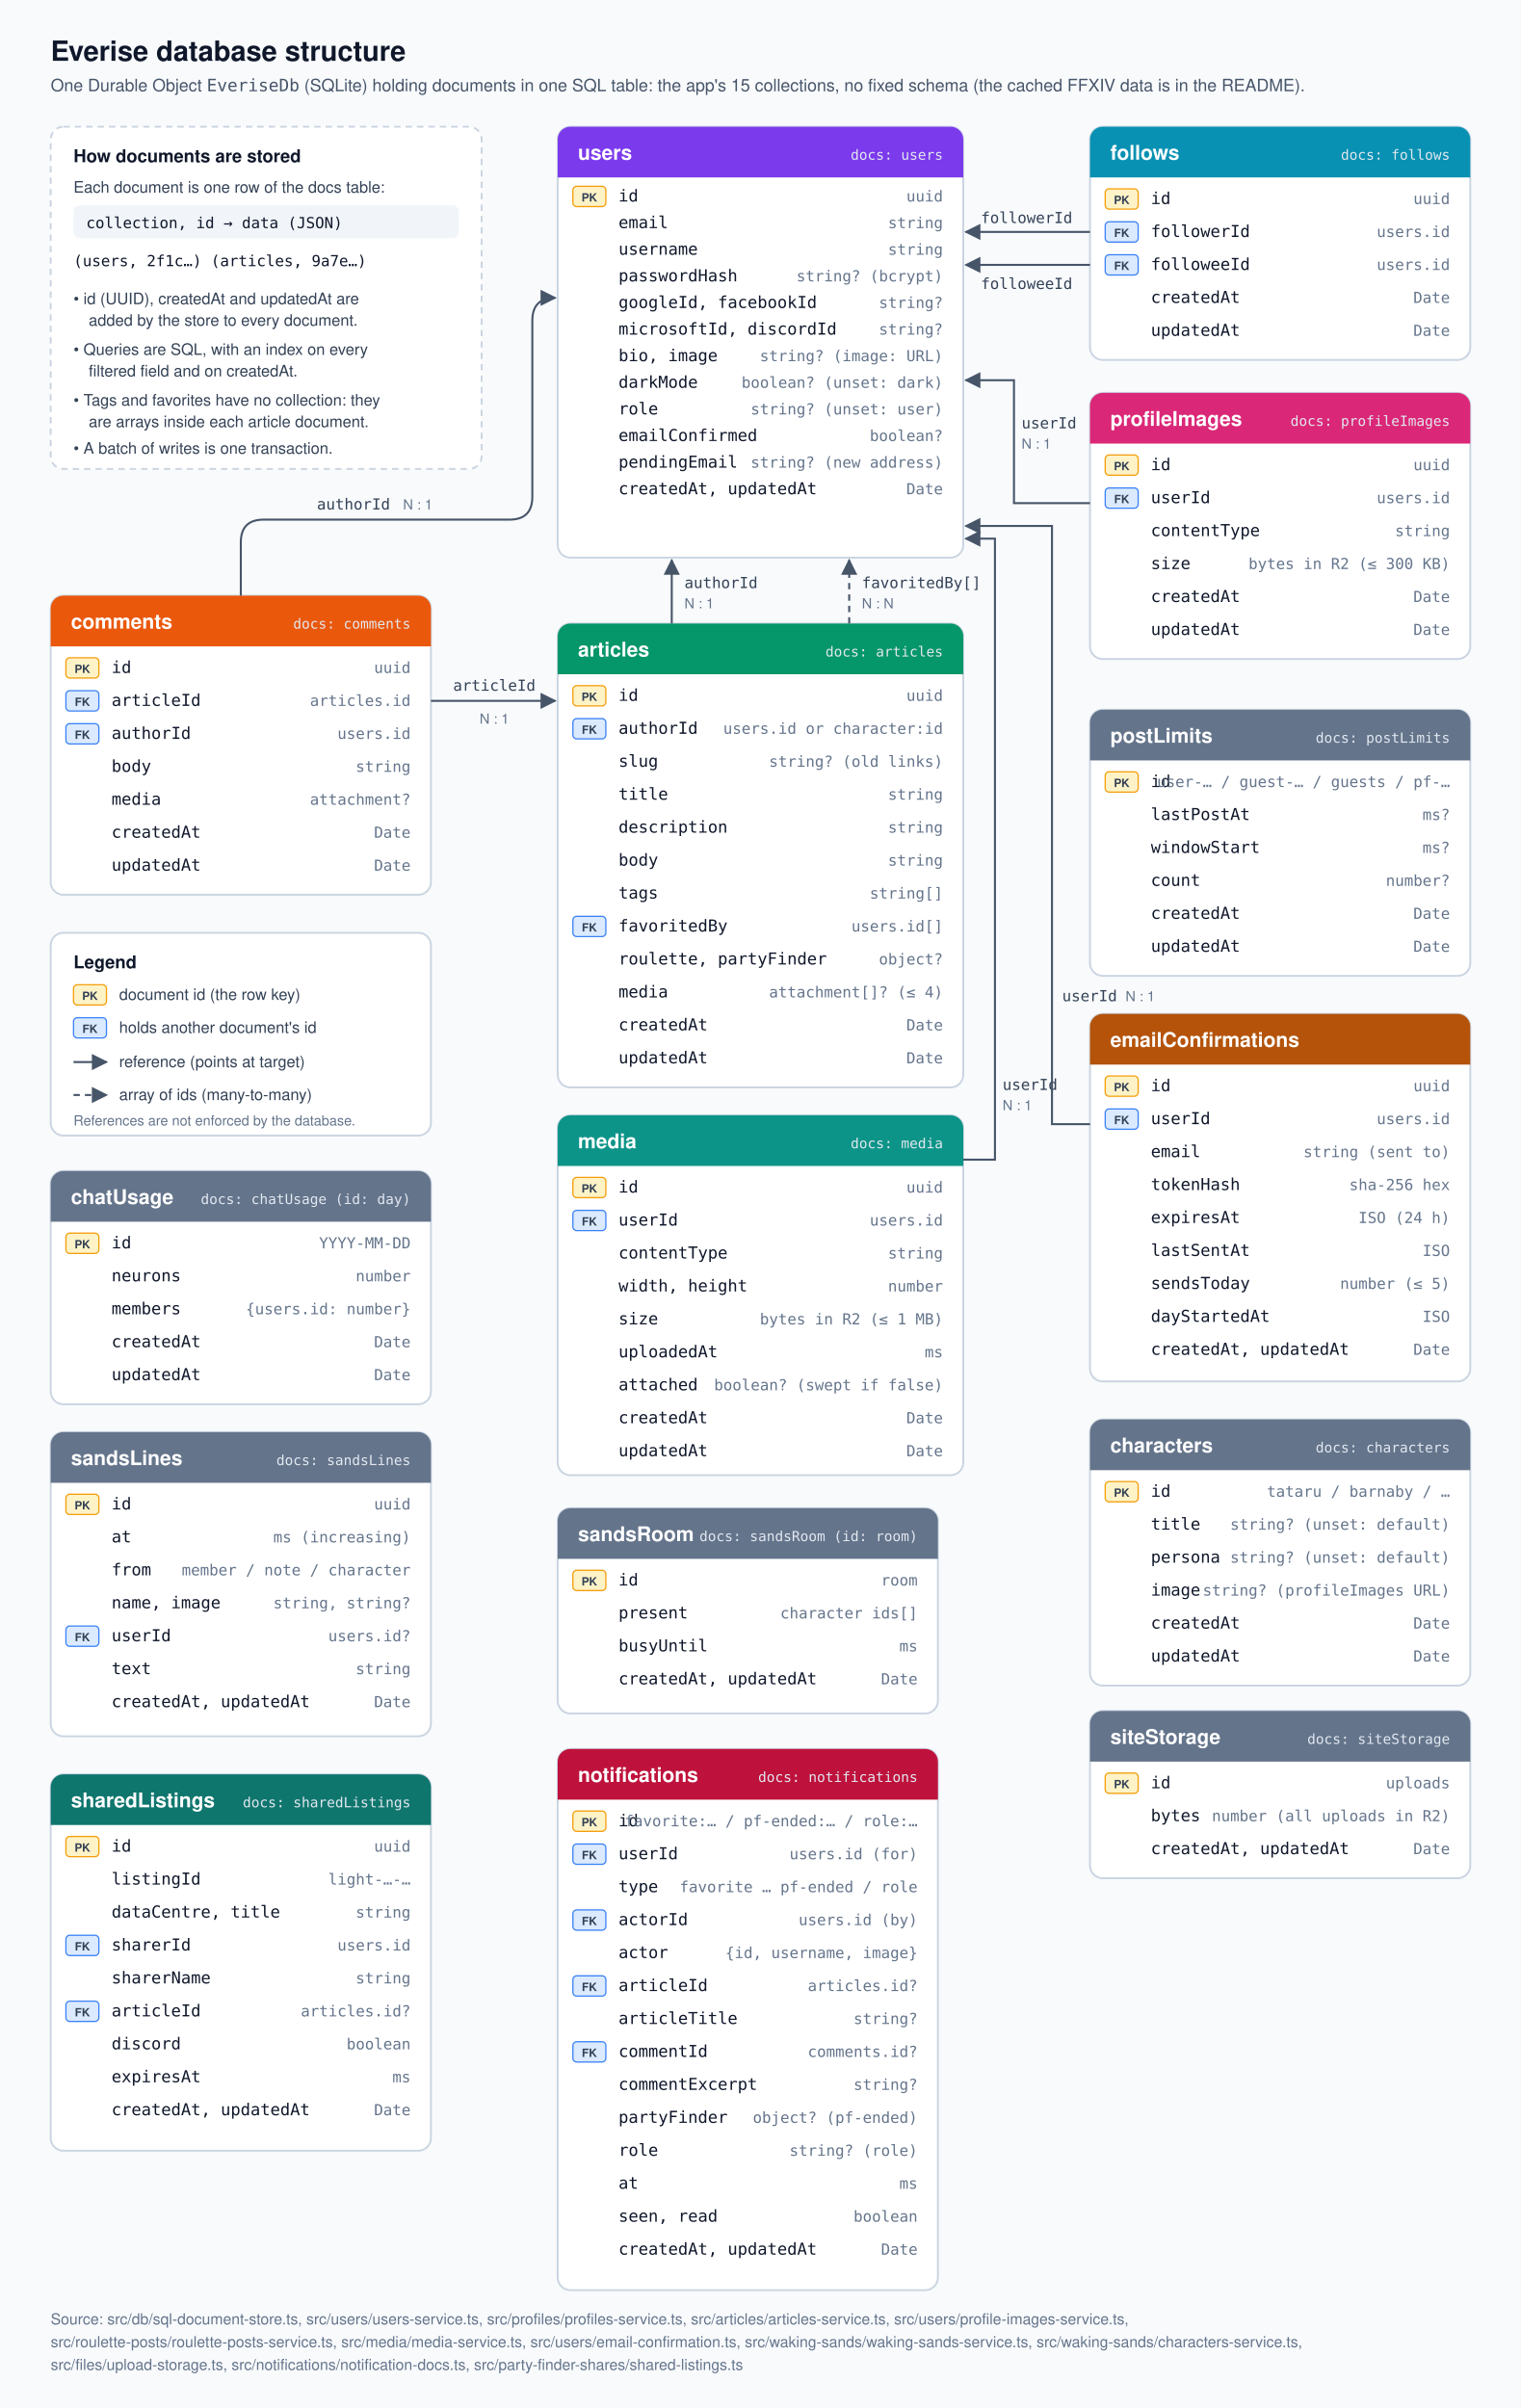
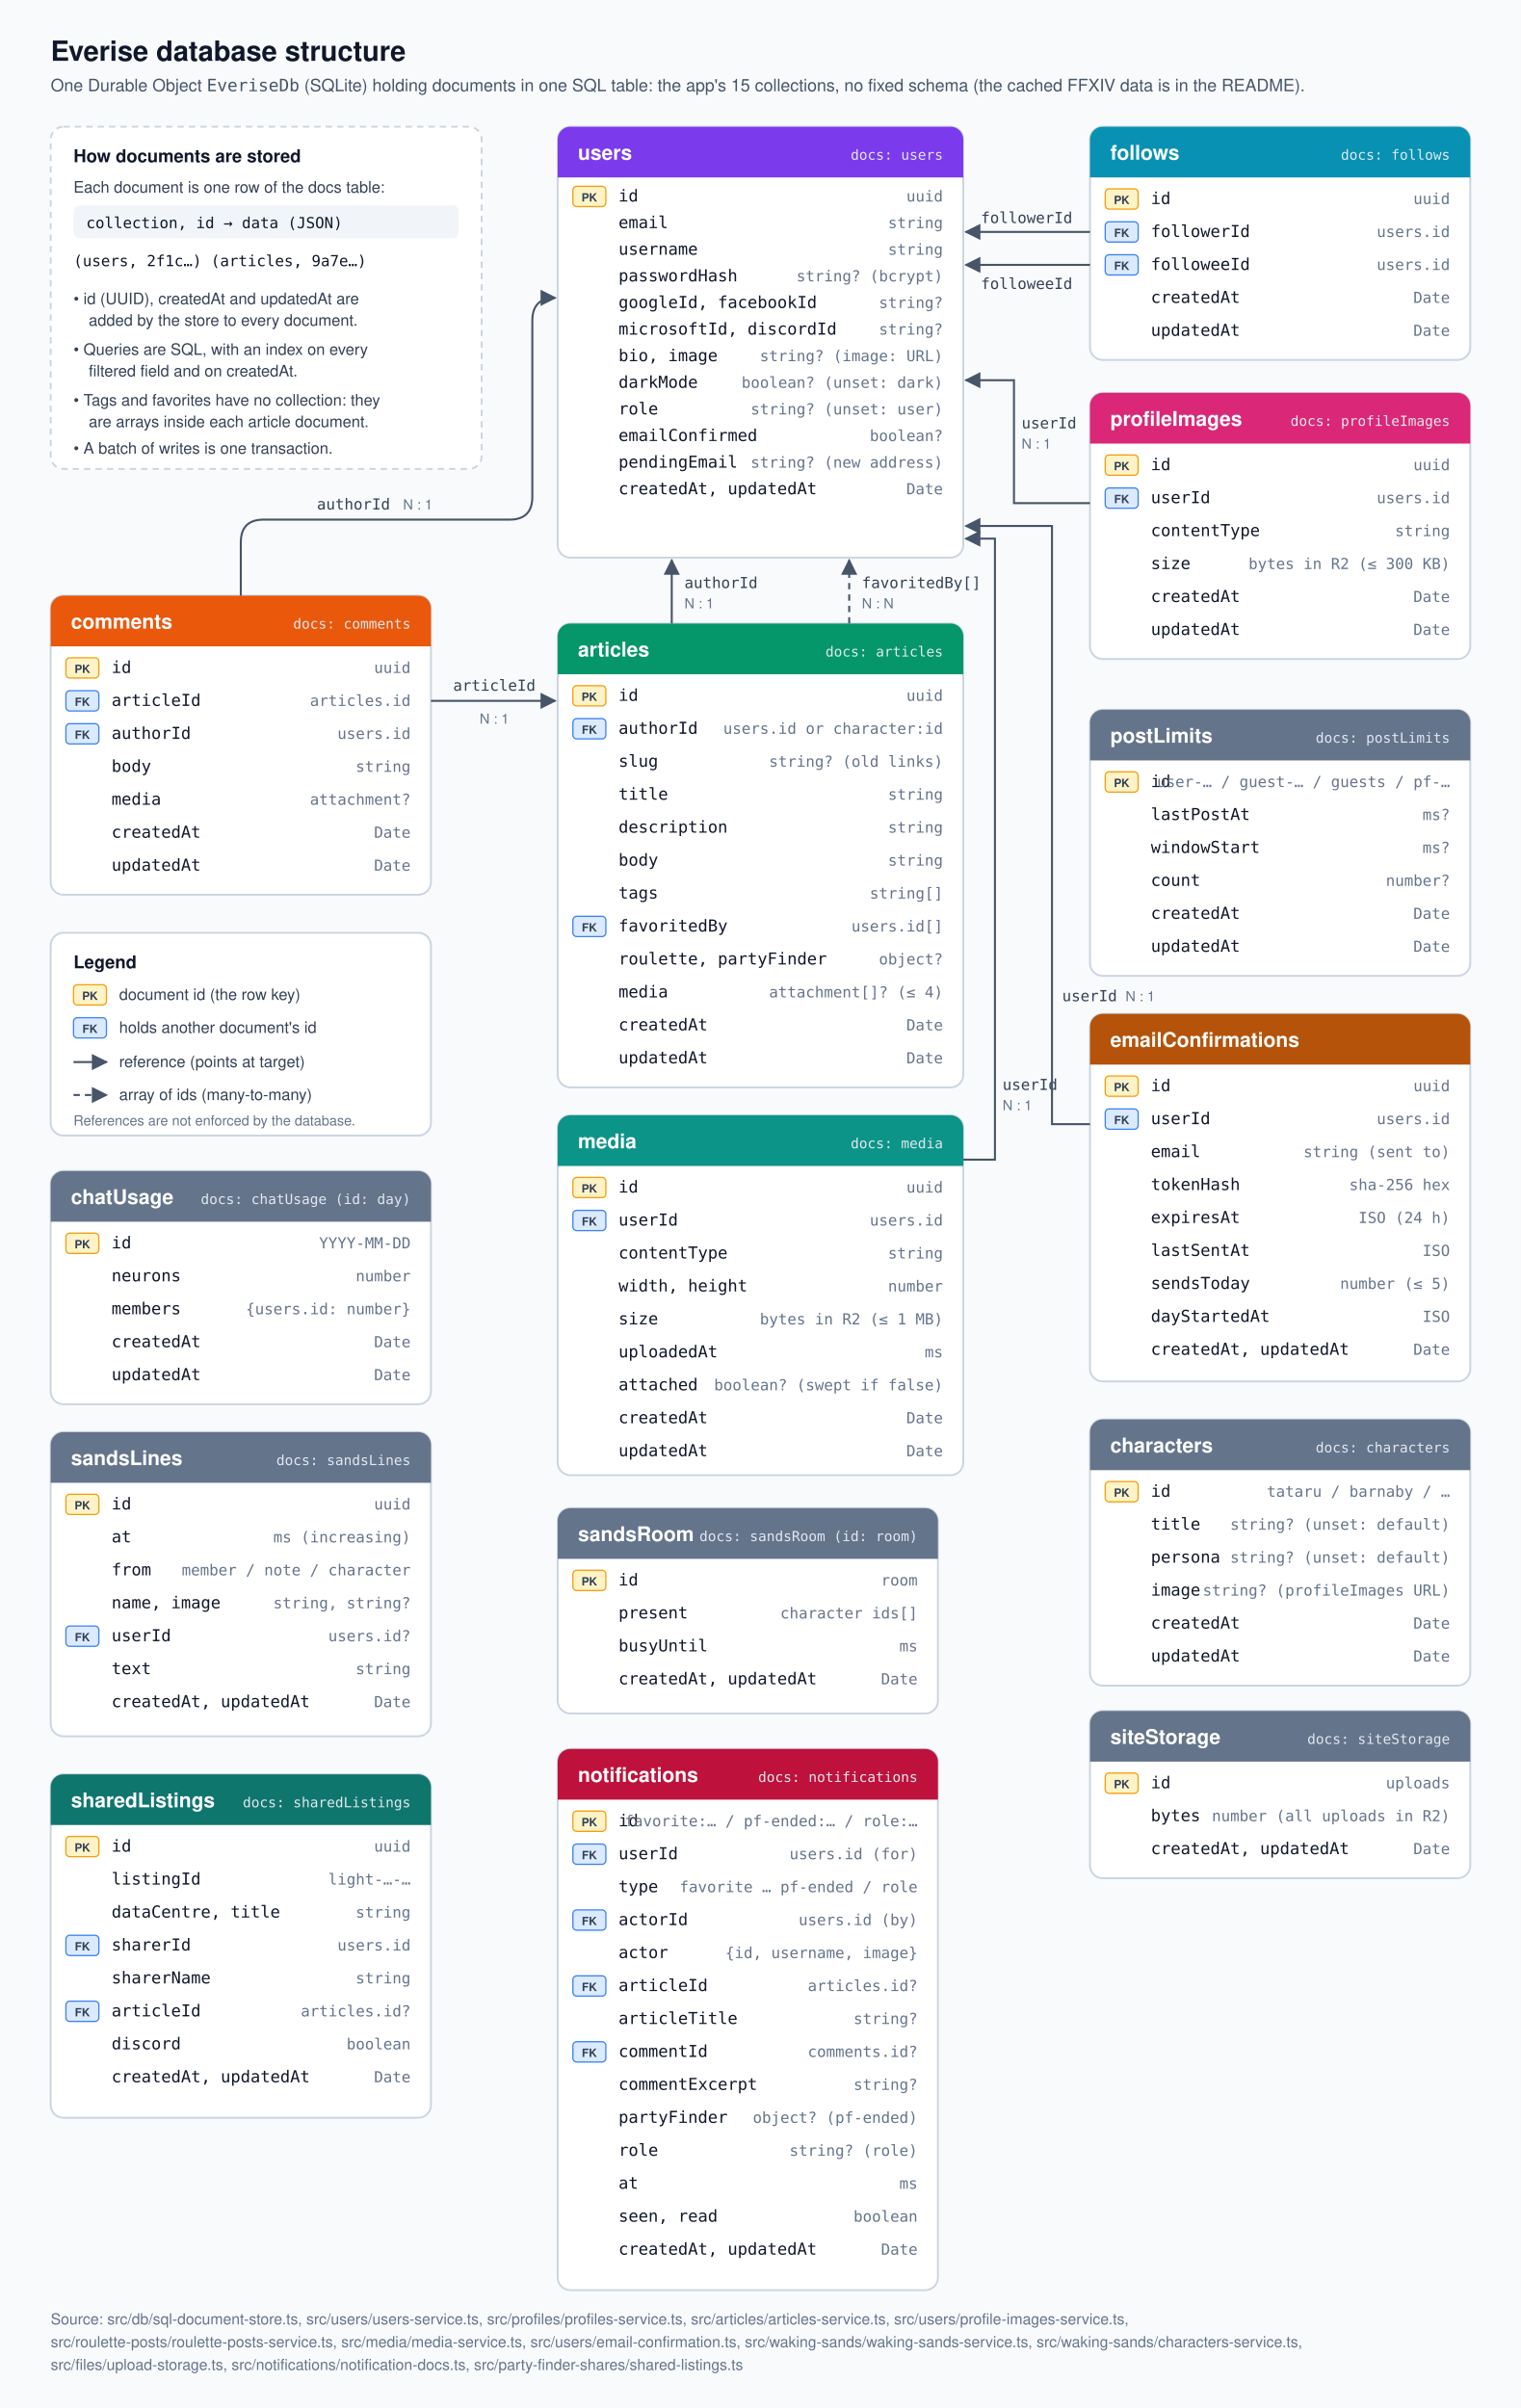
<svg xmlns="http://www.w3.org/2000/svg" width="1200" height="1900" viewBox="0 0 1200 1900" font-family="Segoe UI, Helvetica, Arial, sans-serif">
  <defs>
    <marker id="arrow" viewBox="0 0 10 10" refX="9" refY="5" markerWidth="8" markerHeight="8" orient="auto-start-reverse">
      <path d="M0,0 L10,5 L0,10 z" fill="#475569" />
    </marker>
    <style>
      .box { fill: #ffffff; stroke: #cbd5e1; stroke-width: 1.5; }
      .title { font-size: 16px; font-weight: 700; fill: #ffffff; }
      .key { font-size: 11px; fill: #e2e8f0; font-family: Consolas, Menlo, monospace; }
      .field { font-size: 13px; fill: #0f172a; font-family: Consolas, Menlo, monospace; }
      .type { font-size: 12px; fill: #64748b; font-family: Consolas, Menlo, monospace; }
      .pk { fill: #fef3c7; stroke: #f59e0b; }
      .fk { fill: #dbeafe; stroke: #3b82f6; }
      .badge { font-size: 9px; font-weight: 700; fill: #334155; }
      .rel { fill: none; stroke: #475569; stroke-width: 1.6; }
      .rel-label { font-size: 12px; fill: #334155; font-family: Consolas, Menlo, monospace; }
      .card { font-size: 11px; fill: #64748b; }
      .note-title { font-size: 14px; font-weight: 700; fill: #0f172a; }
      .note { font-size: 12.5px; fill: #334155; }
      .mono { font-family: Consolas, Menlo, monospace; font-size: 12px; fill: #0f172a; }
    </style>
  </defs>
  <rect width="1200" height="1900" fill="#f8fafc" />
  <text x="40" y="48" font-size="22" font-weight="700" fill="#0f172a">Everise database structure</text>
  <text x="40" y="72" font-size="13.5" fill="#475569">One Durable Object <tspan font-family="Consolas, Menlo, monospace">EveriseDb</tspan> (SQLite) holding documents in one SQL table: the app's 15 collections, no fixed schema (the cached FFXIV data is in the README).</text>
  <rect x="40" y="100" width="340" height="270" rx="10" fill="#ffffff" stroke="#cbd5e1" stroke-width="1.5" stroke-dasharray="5 4" />
  <text x="58" y="128" class="note-title">How documents are stored</text>
  <text x="58" y="152" class="note">Each document is one row of the docs table:</text>
  <rect x="58" y="162" width="304" height="26" rx="5" fill="#f1f5f9" />
  <text x="68" y="180" class="mono">collection, id  →  data (JSON)</text>
  <text x="58" y="210" class="mono" fill="#475569">(users, 2f1c…)  (articles, 9a7e…)</text>
  <text x="58" y="240" class="note">• id (UUID), createdAt and updatedAt are</text>
  <text x="70" y="257" class="note">added by the store to every document.</text>
  <text x="58" y="280" class="note">• Queries are SQL, with an index on every</text>
  <text x="70" y="297" class="note">filtered field and on createdAt.</text>
  <text x="58" y="320" class="note">• Tags and favorites have no collection: they</text>
  <text x="70" y="337" class="note">are arrays inside each article document.</text>
  <text x="58" y="358" class="note">• A batch of writes is one transaction.</text>
  <g>
    <rect x="440" y="100" width="320" height="340" rx="10" class="box" />
    <path d="M450,100 h300 a10,10 0 0 1 10,10 v30 h-320 v-30 a10,10 0 0 1 10,-10 z" fill="#7c3aed" />
    <text x="456" y="126" class="title">users</text>
    <text x="744" y="126" class="key" text-anchor="end">docs: users</text>
    <rect x="452" y="147" width="26" height="16" rx="3" class="pk" />
    <text x="465" y="159" class="badge" text-anchor="middle">PK</text>
    <text x="488" y="159" class="field">id</text>
    <text x="744" y="159" class="type" text-anchor="end">uuid</text>
    <text x="488" y="180" class="field">email</text>
    <text x="744" y="180" class="type" text-anchor="end">string</text>
    <text x="488" y="201" class="field">username</text>
    <text x="744" y="201" class="type" text-anchor="end">string</text>
    <text x="488" y="222" class="field">passwordHash</text>
    <text x="744" y="222" class="type" text-anchor="end">string? (bcrypt)</text>
    <text x="488" y="243" class="field">googleId, facebookId</text>
    <text x="744" y="243" class="type" text-anchor="end">string?</text>
    <text x="488" y="264" class="field">microsoftId, discordId</text>
    <text x="744" y="264" class="type" text-anchor="end">string?</text>
    <text x="488" y="285" class="field">bio, image</text>
    <text x="744" y="285" class="type" text-anchor="end">string? (image: URL)</text>
    <text x="488" y="306" class="field">darkMode</text>
    <text x="744" y="306" class="type" text-anchor="end">boolean? (unset: dark)</text>
    <text x="488" y="327" class="field">role</text>
    <text x="744" y="327" class="type" text-anchor="end">string? (unset: user)</text>
    <text x="488" y="348" class="field">emailConfirmed</text>
    <text x="744" y="348" class="type" text-anchor="end">boolean?</text>
    <text x="488" y="369" class="field">pendingEmail</text>
    <text x="744" y="369" class="type" text-anchor="end">string? (new address)</text>
    <text x="488" y="390" class="field">createdAt, updatedAt</text>
    <text x="744" y="390" class="type" text-anchor="end">Date</text>
  </g>
  <g>
    <rect x="860" y="100" width="300" height="184" rx="10" class="box" />
    <path d="M870,100 h280 a10,10 0 0 1 10,10 v30 h-300 v-30 a10,10 0 0 1 10,-10 z" fill="#0891b2" />
    <text x="876" y="126" class="title">follows</text>
    <text x="1144" y="126" class="key" text-anchor="end">docs: follows</text>
    <rect x="872" y="149" width="26" height="16" rx="3" class="pk" />
    <text x="885" y="161" class="badge" text-anchor="middle">PK</text>
    <text x="908" y="161" class="field">id</text>
    <text x="1144" y="161" class="type" text-anchor="end">uuid</text>
    <rect x="872" y="175" width="26" height="16" rx="3" class="fk" />
    <text x="885" y="187" class="badge" text-anchor="middle">FK</text>
    <text x="908" y="187" class="field">followerId</text>
    <text x="1144" y="187" class="type" text-anchor="end">users.id</text>
    <rect x="872" y="201" width="26" height="16" rx="3" class="fk" />
    <text x="885" y="213" class="badge" text-anchor="middle">FK</text>
    <text x="908" y="213" class="field">followeeId</text>
    <text x="1144" y="213" class="type" text-anchor="end">users.id</text>
    <text x="908" y="239" class="field">createdAt</text>
    <text x="1144" y="239" class="type" text-anchor="end">Date</text>
    <text x="908" y="265" class="field">updatedAt</text>
    <text x="1144" y="265" class="type" text-anchor="end">Date</text>
  </g>
  <g transform="translate(0 52)">
    <rect x="440" y="440" width="320" height="366" rx="10" class="box" />
    <path d="M450,440 h300 a10,10 0 0 1 10,10 v30 h-320 v-30 a10,10 0 0 1 10,-10 z" fill="#059669" />
    <text x="456" y="466" class="title">articles</text>
    <text x="744" y="466" class="key" text-anchor="end">docs: articles</text>
    <rect x="452" y="489" width="26" height="16" rx="3" class="pk" />
    <text x="465" y="501" class="badge" text-anchor="middle">PK</text>
    <text x="488" y="501" class="field">id</text>
    <text x="744" y="501" class="type" text-anchor="end">uuid</text>
    <rect x="452" y="515" width="26" height="16" rx="3" class="fk" />
    <text x="465" y="527" class="badge" text-anchor="middle">FK</text>
    <text x="488" y="527" class="field">authorId</text>
    <text x="744" y="527" class="type" text-anchor="end">users.id or character:id</text>
    <text x="488" y="553" class="field">slug</text>
    <text x="744" y="553" class="type" text-anchor="end">string? (old links)</text>
    <text x="488" y="579" class="field">title</text>
    <text x="744" y="579" class="type" text-anchor="end">string</text>
    <text x="488" y="605" class="field">description</text>
    <text x="744" y="605" class="type" text-anchor="end">string</text>
    <text x="488" y="631" class="field">body</text>
    <text x="744" y="631" class="type" text-anchor="end">string</text>
    <text x="488" y="657" class="field">tags</text>
    <text x="744" y="657" class="type" text-anchor="end">string[]</text>
    <rect x="452" y="671" width="26" height="16" rx="3" class="fk" />
    <text x="465" y="683" class="badge" text-anchor="middle">FK</text>
    <text x="488" y="683" class="field">favoritedBy</text>
    <text x="744" y="683" class="type" text-anchor="end">users.id[]</text>
    <text x="488" y="709" class="field">roulette, partyFinder</text>
    <text x="744" y="709" class="type" text-anchor="end">object?</text>
    <text x="488" y="735" class="field">media</text>
    <text x="744" y="735" class="type" text-anchor="end">attachment[]? (≤ 4)</text>
    <text x="488" y="761" class="field">createdAt</text>
    <text x="744" y="761" class="type" text-anchor="end">Date</text>
    <text x="488" y="787" class="field">updatedAt</text>
    <text x="744" y="787" class="type" text-anchor="end">Date</text>
  </g>
  <g>
    <rect x="40" y="470" width="300" height="236" rx="10" class="box" />
    <path d="M50,470 h280 a10,10 0 0 1 10,10 v30 h-300 v-30 a10,10 0 0 1 10,-10 z" fill="#ea580c" />
    <text x="56" y="496" class="title">comments</text>
    <text x="324" y="496" class="key" text-anchor="end">docs: comments</text>
    <rect x="52" y="519" width="26" height="16" rx="3" class="pk" />
    <text x="65" y="531" class="badge" text-anchor="middle">PK</text>
    <text x="88" y="531" class="field">id</text>
    <text x="324" y="531" class="type" text-anchor="end">uuid</text>
    <rect x="52" y="545" width="26" height="16" rx="3" class="fk" />
    <text x="65" y="557" class="badge" text-anchor="middle">FK</text>
    <text x="88" y="557" class="field">articleId</text>
    <text x="324" y="557" class="type" text-anchor="end">articles.id</text>
    <rect x="52" y="571" width="26" height="16" rx="3" class="fk" />
    <text x="65" y="583" class="badge" text-anchor="middle">FK</text>
    <text x="88" y="583" class="field">authorId</text>
    <text x="324" y="583" class="type" text-anchor="end">users.id</text>
    <text x="88" y="609" class="field">body</text>
    <text x="324" y="609" class="type" text-anchor="end">string</text>
    <text x="88" y="635" class="field">media</text>
    <text x="324" y="635" class="type" text-anchor="end">attachment?</text>
    <text x="88" y="661" class="field">createdAt</text>
    <text x="324" y="661" class="type" text-anchor="end">Date</text>
    <text x="88" y="687" class="field">updatedAt</text>
    <text x="324" y="687" class="type" text-anchor="end">Date</text>
  </g>
  <path d="M860,183 H762" class="rel" marker-end="url(#arrow)" />
  <text x="810" y="176" class="rel-label" text-anchor="middle">followerId</text>
  <path d="M860,209 H762" class="rel" marker-end="url(#arrow)" />
  <text x="810" y="228" class="rel-label" text-anchor="middle">followeeId</text>
  <path d="M530,492 V442" class="rel" marker-end="url(#arrow)" />
  <text x="540" y="464" class="rel-label">authorId</text>
  <text x="540" y="480" class="card">N : 1</text>
  <path d="M670,492 V442" class="rel" stroke-dasharray="5 4" marker-end="url(#arrow)" />
  <text x="680" y="464" class="rel-label">favoritedBy[]</text>
  <text x="680" y="480" class="card">N : N</text>
  <path d="M340,553 H438" class="rel" marker-end="url(#arrow)" />
  <text x="390" y="545" class="rel-label" text-anchor="middle">articleId</text>
  <text x="390" y="571" class="card" text-anchor="middle">N : 1</text>
  <path d="M190,470 V428 Q190,410 208,410 H402 Q420,410 420,392 V253 Q420,235 438,235" class="rel" marker-end="url(#arrow)" />
  <text x="250" y="402" class="rel-label">authorId</text>
  <text x="318" y="402" class="card">N : 1</text>
  <g>
    <rect x="860" y="310" width="300" height="210" rx="10" class="box" />
    <path d="M870,310 h280 a10,10 0 0 1 10,10 v30 h-300 v-30 a10,10 0 0 1 10,-10 z" fill="#db2777" />
    <text x="876" y="336" class="title">profileImages</text>
    <text x="1144" y="336" class="key" text-anchor="end">docs: profileImages</text>
    <rect x="872" y="359" width="26" height="16" rx="3" class="pk" />
    <text x="885" y="371" class="badge" text-anchor="middle">PK</text>
    <text x="908" y="371" class="field">id</text>
    <text x="1144" y="371" class="type" text-anchor="end">uuid</text>
    <rect x="872" y="385" width="26" height="16" rx="3" class="fk" />
    <text x="885" y="397" class="badge" text-anchor="middle">FK</text>
    <text x="908" y="397" class="field">userId</text>
    <text x="1144" y="397" class="type" text-anchor="end">users.id</text>
    <text x="908" y="423" class="field">contentType</text>
    <text x="1144" y="423" class="type" text-anchor="end">string</text>
    <text x="908" y="449" class="field">size</text>
    <text x="1144" y="449" class="type" text-anchor="end">bytes in R2 (≤ 300 KB)</text>
    <text x="908" y="475" class="field">createdAt</text>
    <text x="1144" y="475" class="type" text-anchor="end">Date</text>
    <text x="908" y="501" class="field">updatedAt</text>
    <text x="1144" y="501" class="type" text-anchor="end">Date</text>
  </g>
  <path d="M860,397 H800 V300 H762" class="rel" marker-end="url(#arrow)" />
  <text x="806" y="338" class="rel-label">userId</text>
  <text x="806" y="354" class="card">N : 1</text>
  <g>
    <rect x="860" y="560" width="300" height="210" rx="10" class="box" />
    <path d="M870,560 h280 a10,10 0 0 1 10,10 v30 h-300 v-30 a10,10 0 0 1 10,-10 z" fill="#64748b" />
    <text x="876" y="586" class="title">postLimits</text>
    <text x="1144" y="586" class="key" text-anchor="end">docs: postLimits</text>
    <rect x="872" y="609" width="26" height="16" rx="3" class="pk" />
    <text x="885" y="621" class="badge" text-anchor="middle">PK</text>
    <text x="908" y="621" class="field">id</text>
    <text x="1144" y="621" class="type" text-anchor="end">user-… / guest-… / guests / pf-…</text>
    <text x="908" y="647" class="field">lastPostAt</text>
    <text x="1144" y="647" class="type" text-anchor="end">ms?</text>
    <text x="908" y="673" class="field">windowStart</text>
    <text x="1144" y="673" class="type" text-anchor="end">ms?</text>
    <text x="908" y="699" class="field">count</text>
    <text x="1144" y="699" class="type" text-anchor="end">number?</text>
    <text x="908" y="725" class="field">createdAt</text>
    <text x="1144" y="725" class="type" text-anchor="end">Date</text>
    <text x="908" y="751" class="field">updatedAt</text>
    <text x="1144" y="751" class="type" text-anchor="end">Date</text>
  </g>
  <g>
    <rect x="440" y="880" width="320" height="284" rx="10" class="box" />
    <path d="M450,880 h300 a10,10 0 0 1 10,10 v30 h-320 v-30 a10,10 0 0 1 10,-10 z" fill="#0d9488" />
    <text x="456" y="906" class="title">media</text>
    <text x="744" y="906" class="key" text-anchor="end">docs: media</text>
    <rect x="452" y="929" width="26" height="16" rx="3" class="pk" />
    <text x="465" y="941" class="badge" text-anchor="middle">PK</text>
    <text x="488" y="941" class="field">id</text>
    <text x="744" y="941" class="type" text-anchor="end">uuid</text>
    <rect x="452" y="955" width="26" height="16" rx="3" class="fk" />
    <text x="465" y="967" class="badge" text-anchor="middle">FK</text>
    <text x="488" y="967" class="field">userId</text>
    <text x="744" y="967" class="type" text-anchor="end">users.id</text>
    <text x="488" y="993" class="field">contentType</text>
    <text x="744" y="993" class="type" text-anchor="end">string</text>
    <text x="488" y="1019" class="field">width, height</text>
    <text x="744" y="1019" class="type" text-anchor="end">number</text>
    <text x="488" y="1045" class="field">size</text>
    <text x="744" y="1045" class="type" text-anchor="end">bytes in R2 (≤ 1 MB)</text>
    <text x="488" y="1071" class="field">uploadedAt</text>
    <text x="744" y="1071" class="type" text-anchor="end">ms</text>
    <text x="488" y="1097" class="field">attached</text>
    <text x="744" y="1097" class="type" text-anchor="end">boolean? (swept if false)</text>
    <text x="488" y="1123" class="field">createdAt</text>
    <text x="744" y="1123" class="type" text-anchor="end">Date</text>
    <text x="488" y="1149" class="field">updatedAt</text>
    <text x="744" y="1149" class="type" text-anchor="end">Date</text>
  </g>
  <path d="M760,915 H785 V425 H762" class="rel" marker-end="url(#arrow)" />
  <text x="791" y="860" class="rel-label">userId</text>
  <text x="791" y="876" class="card">N : 1</text>
  <g>
    <rect x="860" y="800" width="300" height="290" rx="10" class="box" />
    <path d="M870,800 h280 a10,10 0 0 1 10,10 v30 h-300 v-30 a10,10 0 0 1 10,-10 z" fill="#b45309" />
    <text x="876" y="826" class="title">emailConfirmations</text>
    <rect x="872" y="849" width="26" height="16" rx="3" class="pk" />
    <text x="885" y="861" class="badge" text-anchor="middle">PK</text>
    <text x="908" y="861" class="field">id</text>
    <text x="1144" y="861" class="type" text-anchor="end">uuid</text>
    <rect x="872" y="875" width="26" height="16" rx="3" class="fk" />
    <text x="885" y="887" class="badge" text-anchor="middle">FK</text>
    <text x="908" y="887" class="field">userId</text>
    <text x="1144" y="887" class="type" text-anchor="end">users.id</text>
    <text x="908" y="913" class="field">email</text>
    <text x="1144" y="913" class="type" text-anchor="end">string (sent to)</text>
    <text x="908" y="939" class="field">tokenHash</text>
    <text x="1144" y="939" class="type" text-anchor="end">sha-256 hex</text>
    <text x="908" y="965" class="field">expiresAt</text>
    <text x="1144" y="965" class="type" text-anchor="end">ISO (24 h)</text>
    <text x="908" y="991" class="field">lastSentAt</text>
    <text x="1144" y="991" class="type" text-anchor="end">ISO</text>
    <text x="908" y="1017" class="field">sendsToday</text>
    <text x="1144" y="1017" class="type" text-anchor="end">number (≤ 5)</text>
    <text x="908" y="1043" class="field">dayStartedAt</text>
    <text x="1144" y="1043" class="type" text-anchor="end">ISO</text>
    <text x="908" y="1069" class="field">createdAt, updatedAt</text>
    <text x="1144" y="1069" class="type" text-anchor="end">Date</text>
  </g>
  <path d="M860,887 H830 V415 H762" class="rel" marker-end="url(#arrow)" />
  <text x="838" y="790" class="rel-label">userId</text>
  <text x="888" y="790" class="card">N : 1</text>
  <g>
    <rect x="40" y="924" width="300" height="184" rx="10" class="box" />
    <path d="M50,924 h280 a10,10 0 0 1 10,10 v30 h-300 v-30 a10,10 0 0 1 10,-10 z" fill="#64748b" />
    <text x="56" y="950" class="title">chatUsage</text>
    <text x="324" y="950" class="key" text-anchor="end">docs: chatUsage (id: day)</text>
    <rect x="52" y="973" width="26" height="16" rx="3" class="pk" />
    <text x="65" y="985" class="badge" text-anchor="middle">PK</text>
    <text x="88" y="985" class="field">id</text>
    <text x="324" y="985" class="type" text-anchor="end">YYYY-MM-DD</text>
    <text x="88" y="1011" class="field">neurons</text>
    <text x="324" y="1011" class="type" text-anchor="end">number</text>
    <text x="88" y="1037" class="field">members</text>
    <text x="324" y="1037" class="type" text-anchor="end">{users.id: number}</text>
    <text x="88" y="1063" class="field">createdAt</text>
    <text x="324" y="1063" class="type" text-anchor="end">Date</text>
    <text x="88" y="1089" class="field">updatedAt</text>
    <text x="324" y="1089" class="type" text-anchor="end">Date</text>
  </g>
  <g>
    <rect x="860" y="1350" width="300" height="132" rx="10" class="box" />
    <path d="M870,1350 h280 a10,10 0 0 1 10,10 v30 h-300 v-30 a10,10 0 0 1 10,-10 z" fill="#64748b" />
    <text x="876" y="1376" class="title">siteStorage</text>
    <text x="1144" y="1376" class="key" text-anchor="end">docs: siteStorage</text>
    <rect x="872" y="1399" width="26" height="16" rx="3" class="pk" />
    <text x="885" y="1411" class="badge" text-anchor="middle">PK</text>
    <text x="908" y="1411" class="field">id</text>
    <text x="1144" y="1411" class="type" text-anchor="end">uploads</text>
    <text x="908" y="1437" class="field">bytes</text>
    <text x="1144" y="1437" class="type" text-anchor="end">number (all uploads in R2)</text>
    <text x="908" y="1463" class="field">createdAt, updatedAt</text>
    <text x="1144" y="1463" class="type" text-anchor="end">Date</text>
  </g>
  <g>
    <rect x="860" y="1120" width="300" height="210" rx="10" class="box" />
    <path d="M870,1120 h280 a10,10 0 0 1 10,10 v30 h-300 v-30 a10,10 0 0 1 10,-10 z" fill="#64748b" />
    <text x="876" y="1146" class="title">characters</text>
    <text x="1144" y="1146" class="key" text-anchor="end">docs: characters</text>
    <rect x="872" y="1169" width="26" height="16" rx="3" class="pk" />
    <text x="885" y="1181" class="badge" text-anchor="middle">PK</text>
    <text x="908" y="1181" class="field">id</text>
    <text x="1144" y="1181" class="type" text-anchor="end">tataru / barnaby / …</text>
    <text x="908" y="1207" class="field">title</text>
    <text x="1144" y="1207" class="type" text-anchor="end">string? (unset: default)</text>
    <text x="908" y="1233" class="field">persona</text>
    <text x="1144" y="1233" class="type" text-anchor="end">string? (unset: default)</text>
    <text x="908" y="1259" class="field">image</text>
    <text x="1144" y="1259" class="type" text-anchor="end">string? (profileImages URL)</text>
    <text x="908" y="1285" class="field">createdAt</text>
    <text x="1144" y="1285" class="type" text-anchor="end">Date</text>
    <text x="908" y="1311" class="field">updatedAt</text>
    <text x="1144" y="1311" class="type" text-anchor="end">Date</text>
  </g>
  <g>
    <rect x="40" y="1130" width="300" height="240" rx="10" class="box" />
    <path d="M50,1130 h280 a10,10 0 0 1 10,10 v30 h-300 v-30 a10,10 0 0 1 10,-10 z" fill="#64748b" />
    <text x="56" y="1156" class="title">sandsLines</text>
    <text x="324" y="1156" class="key" text-anchor="end">docs: sandsLines</text>
    <rect x="52" y="1179" width="26" height="16" rx="3" class="pk" />
    <text x="65" y="1191" class="badge" text-anchor="middle">PK</text>
    <text x="88" y="1191" class="field">id</text>
    <text x="324" y="1191" class="type" text-anchor="end">uuid</text>
    <text x="88" y="1217" class="field">at</text>
    <text x="324" y="1217" class="type" text-anchor="end">ms (increasing)</text>
    <text x="88" y="1243" class="field">from</text>
    <text x="324" y="1243" class="type" text-anchor="end">member / note / character</text>
    <text x="88" y="1269" class="field">name, image</text>
    <text x="324" y="1269" class="type" text-anchor="end">string, string?</text>
    <rect x="52" y="1283" width="26" height="16" rx="3" class="fk" />
    <text x="65" y="1295" class="badge" text-anchor="middle">FK</text>
    <text x="88" y="1295" class="field">userId</text>
    <text x="324" y="1295" class="type" text-anchor="end">users.id?</text>
    <text x="88" y="1321" class="field">text</text>
    <text x="324" y="1321" class="type" text-anchor="end">string</text>
    <text x="88" y="1347" class="field">createdAt, updatedAt</text>
    <text x="324" y="1347" class="type" text-anchor="end">Date</text>
  </g>
  <g>
    <rect x="440" y="1190" width="300" height="162" rx="10" class="box" />
    <path d="M450,1190 h280 a10,10 0 0 1 10,10 v30 h-300 v-30 a10,10 0 0 1 10,-10 z" fill="#64748b" />
    <text x="456" y="1216" class="title">sandsRoom</text>
    <text x="724" y="1216" class="key" text-anchor="end">docs: sandsRoom (id: room)</text>
    <rect x="452" y="1239" width="26" height="16" rx="3" class="pk" />
    <text x="465" y="1251" class="badge" text-anchor="middle">PK</text>
    <text x="488" y="1251" class="field">id</text>
    <text x="724" y="1251" class="type" text-anchor="end">room</text>
    <text x="488" y="1277" class="field">present</text>
    <text x="724" y="1277" class="type" text-anchor="end">character ids[]</text>
    <text x="488" y="1303" class="field">busyUntil</text>
    <text x="724" y="1303" class="type" text-anchor="end">ms</text>
    <text x="488" y="1329" class="field">createdAt, updatedAt</text>
    <text x="724" y="1329" class="type" text-anchor="end">Date</text>
  </g>
  <g>
    <rect x="440" y="1380" width="300" height="427" rx="10" class="box" />
    <path d="M450,1380 h280 a10,10 0 0 1 10,10 v30 h-300 v-30 a10,10 0 0 1 10,-10 z" fill="#be123c" />
    <text x="456" y="1406" class="title">notifications</text>
    <text x="724" y="1406" class="key" text-anchor="end">docs: notifications</text>
    <rect x="452" y="1429" width="26" height="16" rx="3" class="pk" />
    <text x="465" y="1441" class="badge" text-anchor="middle">PK</text>
    <text x="488" y="1441" class="field">id</text>
    <text x="724" y="1441" class="type" text-anchor="end">favorite:… / pf-ended:… / role:…</text>
    <rect x="452" y="1455" width="26" height="16" rx="3" class="fk" />
    <text x="465" y="1467" class="badge" text-anchor="middle">FK</text>
    <text x="488" y="1467" class="field">userId</text>
    <text x="724" y="1467" class="type" text-anchor="end">users.id (for)</text>
    <text x="488" y="1493" class="field">type</text>
    <text x="724" y="1493" class="type" text-anchor="end">favorite … pf-ended / role</text>
    <rect x="452" y="1507" width="26" height="16" rx="3" class="fk" />
    <text x="465" y="1519" class="badge" text-anchor="middle">FK</text>
    <text x="488" y="1519" class="field">actorId</text>
    <text x="724" y="1519" class="type" text-anchor="end">users.id (by)</text>
    <text x="488" y="1545" class="field">actor</text>
    <text x="724" y="1545" class="type" text-anchor="end">{id, username, image}</text>
    <rect x="452" y="1559" width="26" height="16" rx="3" class="fk" />
    <text x="465" y="1571" class="badge" text-anchor="middle">FK</text>
    <text x="488" y="1571" class="field">articleId</text>
    <text x="724" y="1571" class="type" text-anchor="end">articles.id?</text>
    <text x="488" y="1597" class="field">articleTitle</text>
    <text x="724" y="1597" class="type" text-anchor="end">string?</text>
    <rect x="452" y="1611" width="26" height="16" rx="3" class="fk" />
    <text x="465" y="1623" class="badge" text-anchor="middle">FK</text>
    <text x="488" y="1623" class="field">commentId</text>
    <text x="724" y="1623" class="type" text-anchor="end">comments.id?</text>
    <text x="488" y="1649" class="field">commentExcerpt</text>
    <text x="724" y="1649" class="type" text-anchor="end">string?</text>
    <text x="488" y="1675" class="field">partyFinder</text>
    <text x="724" y="1675" class="type" text-anchor="end">object? (pf-ended)</text>
    <text x="488" y="1701" class="field">role</text>
    <text x="724" y="1701" class="type" text-anchor="end">string? (role)</text>
    <text x="488" y="1727" class="field">at</text>
    <text x="724" y="1727" class="type" text-anchor="end">ms</text>
    <text x="488" y="1753" class="field">seen, read</text>
    <text x="724" y="1753" class="type" text-anchor="end">boolean</text>
    <text x="488" y="1779" class="field">createdAt, updatedAt</text>
    <text x="724" y="1779" class="type" text-anchor="end">Date</text>
  </g>
  <g>
-     <rect x="40" y="1400" width="300" height="297" rx="10" class="box" />
+     <rect x="40" y="1400" width="300" height="271" rx="10" class="box" />
    <path d="M50,1400 h280 a10,10 0 0 1 10,10 v30 h-300 v-30 a10,10 0 0 1 10,-10 z" fill="#0f766e" />
    <text x="56" y="1426" class="title">sharedListings</text>
    <text x="324" y="1426" class="key" text-anchor="end">docs: sharedListings</text>
    <rect x="52" y="1449" width="26" height="16" rx="3" class="pk" />
    <text x="65" y="1461" class="badge" text-anchor="middle">PK</text>
    <text x="88" y="1461" class="field">id</text>
    <text x="324" y="1461" class="type" text-anchor="end">uuid</text>
    <text x="88" y="1487" class="field">listingId</text>
    <text x="324" y="1487" class="type" text-anchor="end">light-…-…</text>
    <text x="88" y="1513" class="field">dataCentre, title</text>
    <text x="324" y="1513" class="type" text-anchor="end">string</text>
    <rect x="52" y="1527" width="26" height="16" rx="3" class="fk" />
    <text x="65" y="1539" class="badge" text-anchor="middle">FK</text>
    <text x="88" y="1539" class="field">sharerId</text>
    <text x="324" y="1539" class="type" text-anchor="end">users.id</text>
    <text x="88" y="1565" class="field">sharerName</text>
    <text x="324" y="1565" class="type" text-anchor="end">string</text>
    <rect x="52" y="1579" width="26" height="16" rx="3" class="fk" />
    <text x="65" y="1591" class="badge" text-anchor="middle">FK</text>
    <text x="88" y="1591" class="field">articleId</text>
    <text x="324" y="1591" class="type" text-anchor="end">articles.id?</text>
    <text x="88" y="1617" class="field">discord</text>
    <text x="324" y="1617" class="type" text-anchor="end">boolean</text>
-     <text x="88" y="1643" class="field">expiresAt</text>
-     <text x="324" y="1643" class="type" text-anchor="end">ms</text>
-     <text x="88" y="1669" class="field">createdAt, updatedAt</text>
-     <text x="324" y="1669" class="type" text-anchor="end">Date</text>
+     <text x="88" y="1643" class="field">createdAt, updatedAt</text>
+     <text x="324" y="1643" class="type" text-anchor="end">Date</text>
  </g>
  <g transform="translate(0 26)">
    <rect x="40" y="710" width="300" height="160" rx="10" fill="#ffffff" stroke="#cbd5e1" stroke-width="1.5" />
    <text x="58" y="738" class="note-title">Legend</text>
    <rect x="58" y="751" width="26" height="16" rx="3" class="pk" />
    <text x="71" y="763" class="badge" text-anchor="middle">PK</text>
    <text x="94" y="763" class="note">document id (the row key)</text>
    <rect x="58" y="777" width="26" height="16" rx="3" class="fk" />
    <text x="71" y="789" class="badge" text-anchor="middle">FK</text>
    <text x="94" y="789" class="note">holds another document's id</text>
    <path d="M58,812 H84" class="rel" marker-end="url(#arrow)" />
    <text x="94" y="816" class="note">reference (points at target)</text>
    <path d="M58,838 H84" class="rel" stroke-dasharray="5 4" marker-end="url(#arrow)" />
    <text x="94" y="842" class="note">array of ids (many-to-many)</text>
    <text x="58" y="862" class="card">References are not enforced by the database.</text>
  </g>
  <text x="40" y="1834" font-size="12" fill="#64748b">Source: src/db/sql-document-store.ts, src/users/users-service.ts, src/profiles/profiles-service.ts, src/articles/articles-service.ts, src/users/profile-images-service.ts,</text>
  <text x="40" y="1852" font-size="12" fill="#64748b">src/roulette-posts/roulette-posts-service.ts, src/media/media-service.ts, src/users/email-confirmation.ts, src/waking-sands/waking-sands-service.ts, src/waking-sands/characters-service.ts,</text>
  <text x="40" y="1870" font-size="12" fill="#64748b">src/files/upload-storage.ts, src/notifications/notification-docs.ts, src/party-finder-shares/shared-listings.ts</text>
</svg>
